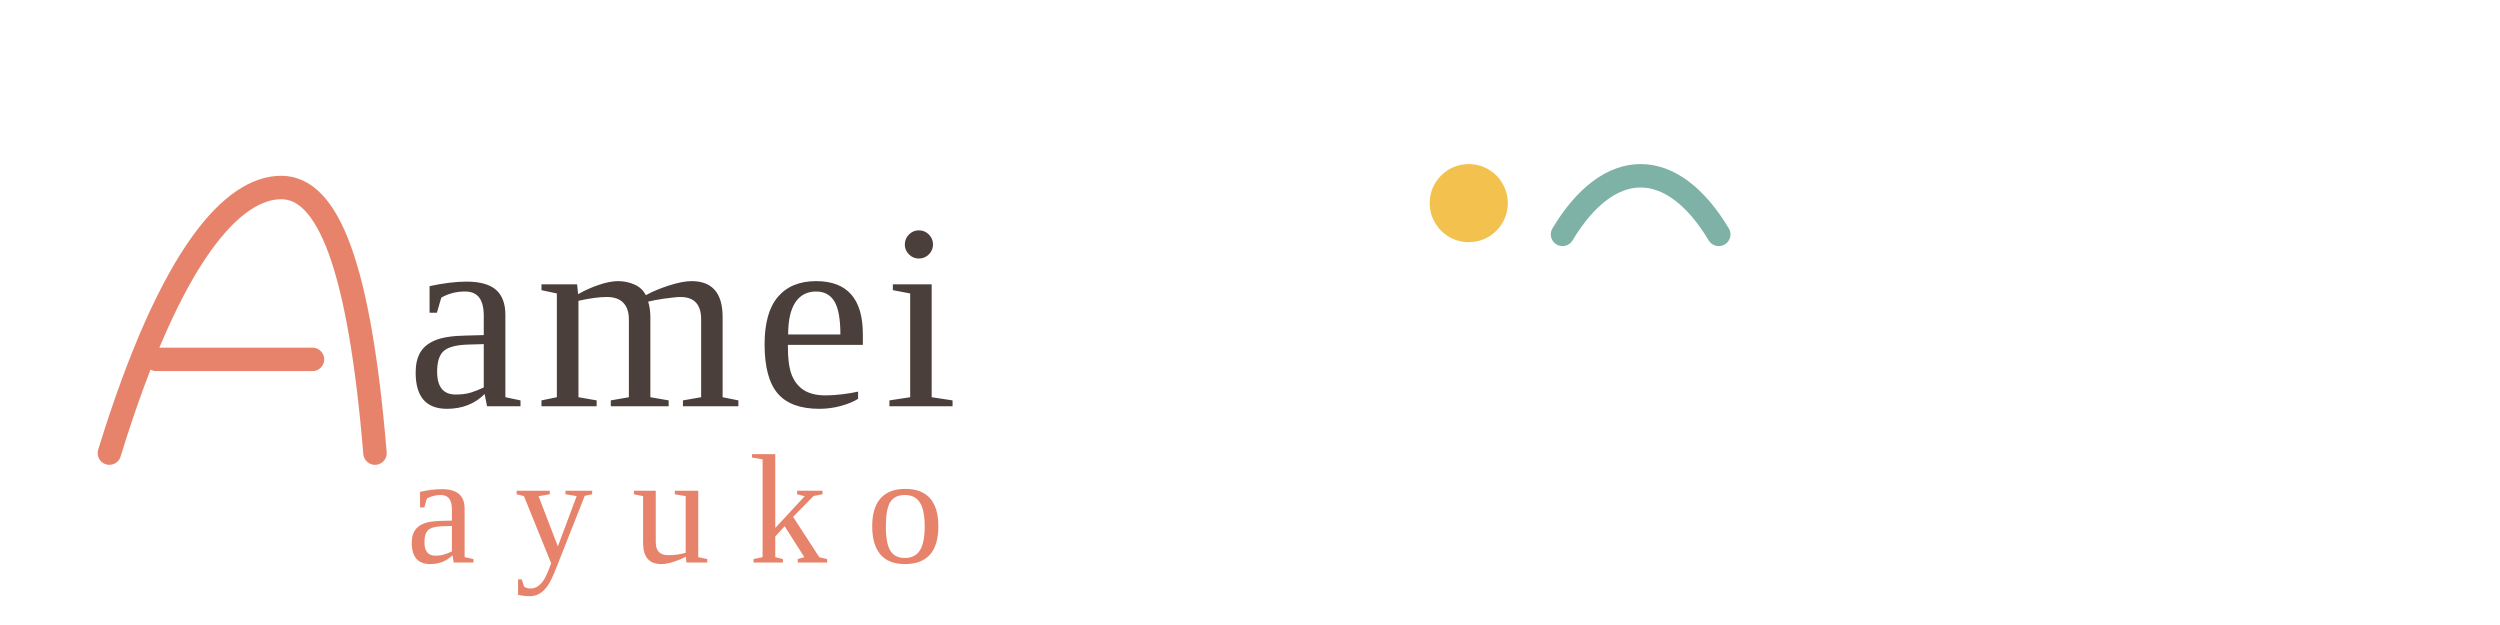
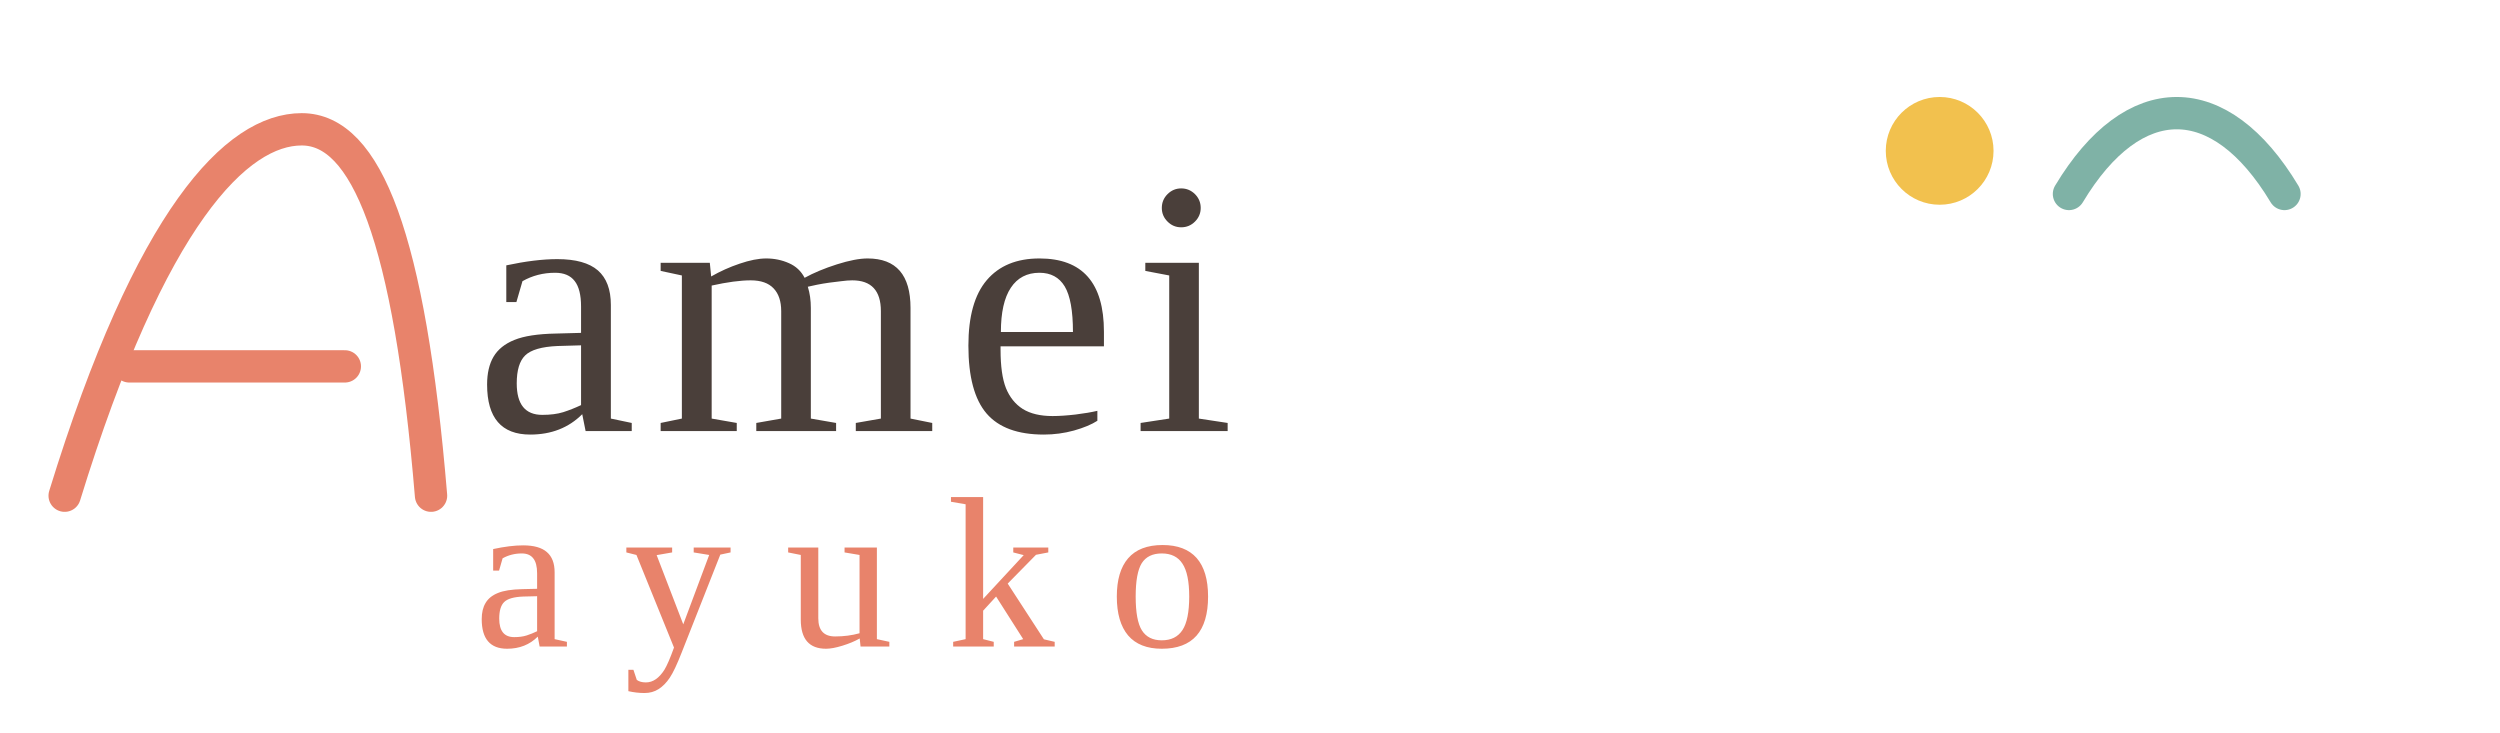
- <svg xmlns="http://www.w3.org/2000/svg" viewBox="0 0 320 80" width="320" height="80" role="img" aria-label="amei ayuko">
-   <g fill="none" stroke="#e8836b" stroke-width="3" stroke-linecap="round">
-     <path d="M14 58c8-26 16-34 22-34s10 10 12 34" />
-     <path d="M20 46h20" />
+ <svg xmlns="http://www.w3.org/2000/svg" viewBox="0 0 232 68" width="232" height="68" role="img" aria-label="amei ayuko">
+   <g transform="translate(-8 -12)">
+     <g fill="none" stroke="#e8836b" stroke-width="3" stroke-linecap="round">
+       <path d="M14 58c8-26 16-34 22-34s10 10 12 34" />
+       <path d="M20 46h20" />
+     </g>
+     <text x="52" y="52" font-family="Georgia, 'Times New Roman', serif" font-size="34" fill="#4a3f3a" letter-spacing="1.5">amei</text>
+     <text x="52" y="72" font-family="Georgia, 'Times New Roman', serif" font-size="20" fill="#e8836b" letter-spacing="5">ayuko</text>
+     <circle cx="188" cy="26" r="5" fill="#f2c14e" />
+     <path d="M200 30c6-10 14-10 20 0" stroke="#7fb2a6" stroke-width="3" fill="none" stroke-linecap="round" />
  </g>
-   <text x="52" y="52" font-family="Georgia, 'Times New Roman', serif" font-size="34" fill="#4a3f3a" letter-spacing="1.5">amei</text>
-   <text x="52" y="72" font-family="Georgia, 'Times New Roman', serif" font-size="20" fill="#e8836b" letter-spacing="5">ayuko</text>
-   <circle cx="188" cy="26" r="5" fill="#f2c14e" />
-   <path d="M200 30c6-10 14-10 20 0" stroke="#7fb2a6" stroke-width="3" fill="none" stroke-linecap="round" />
</svg>
